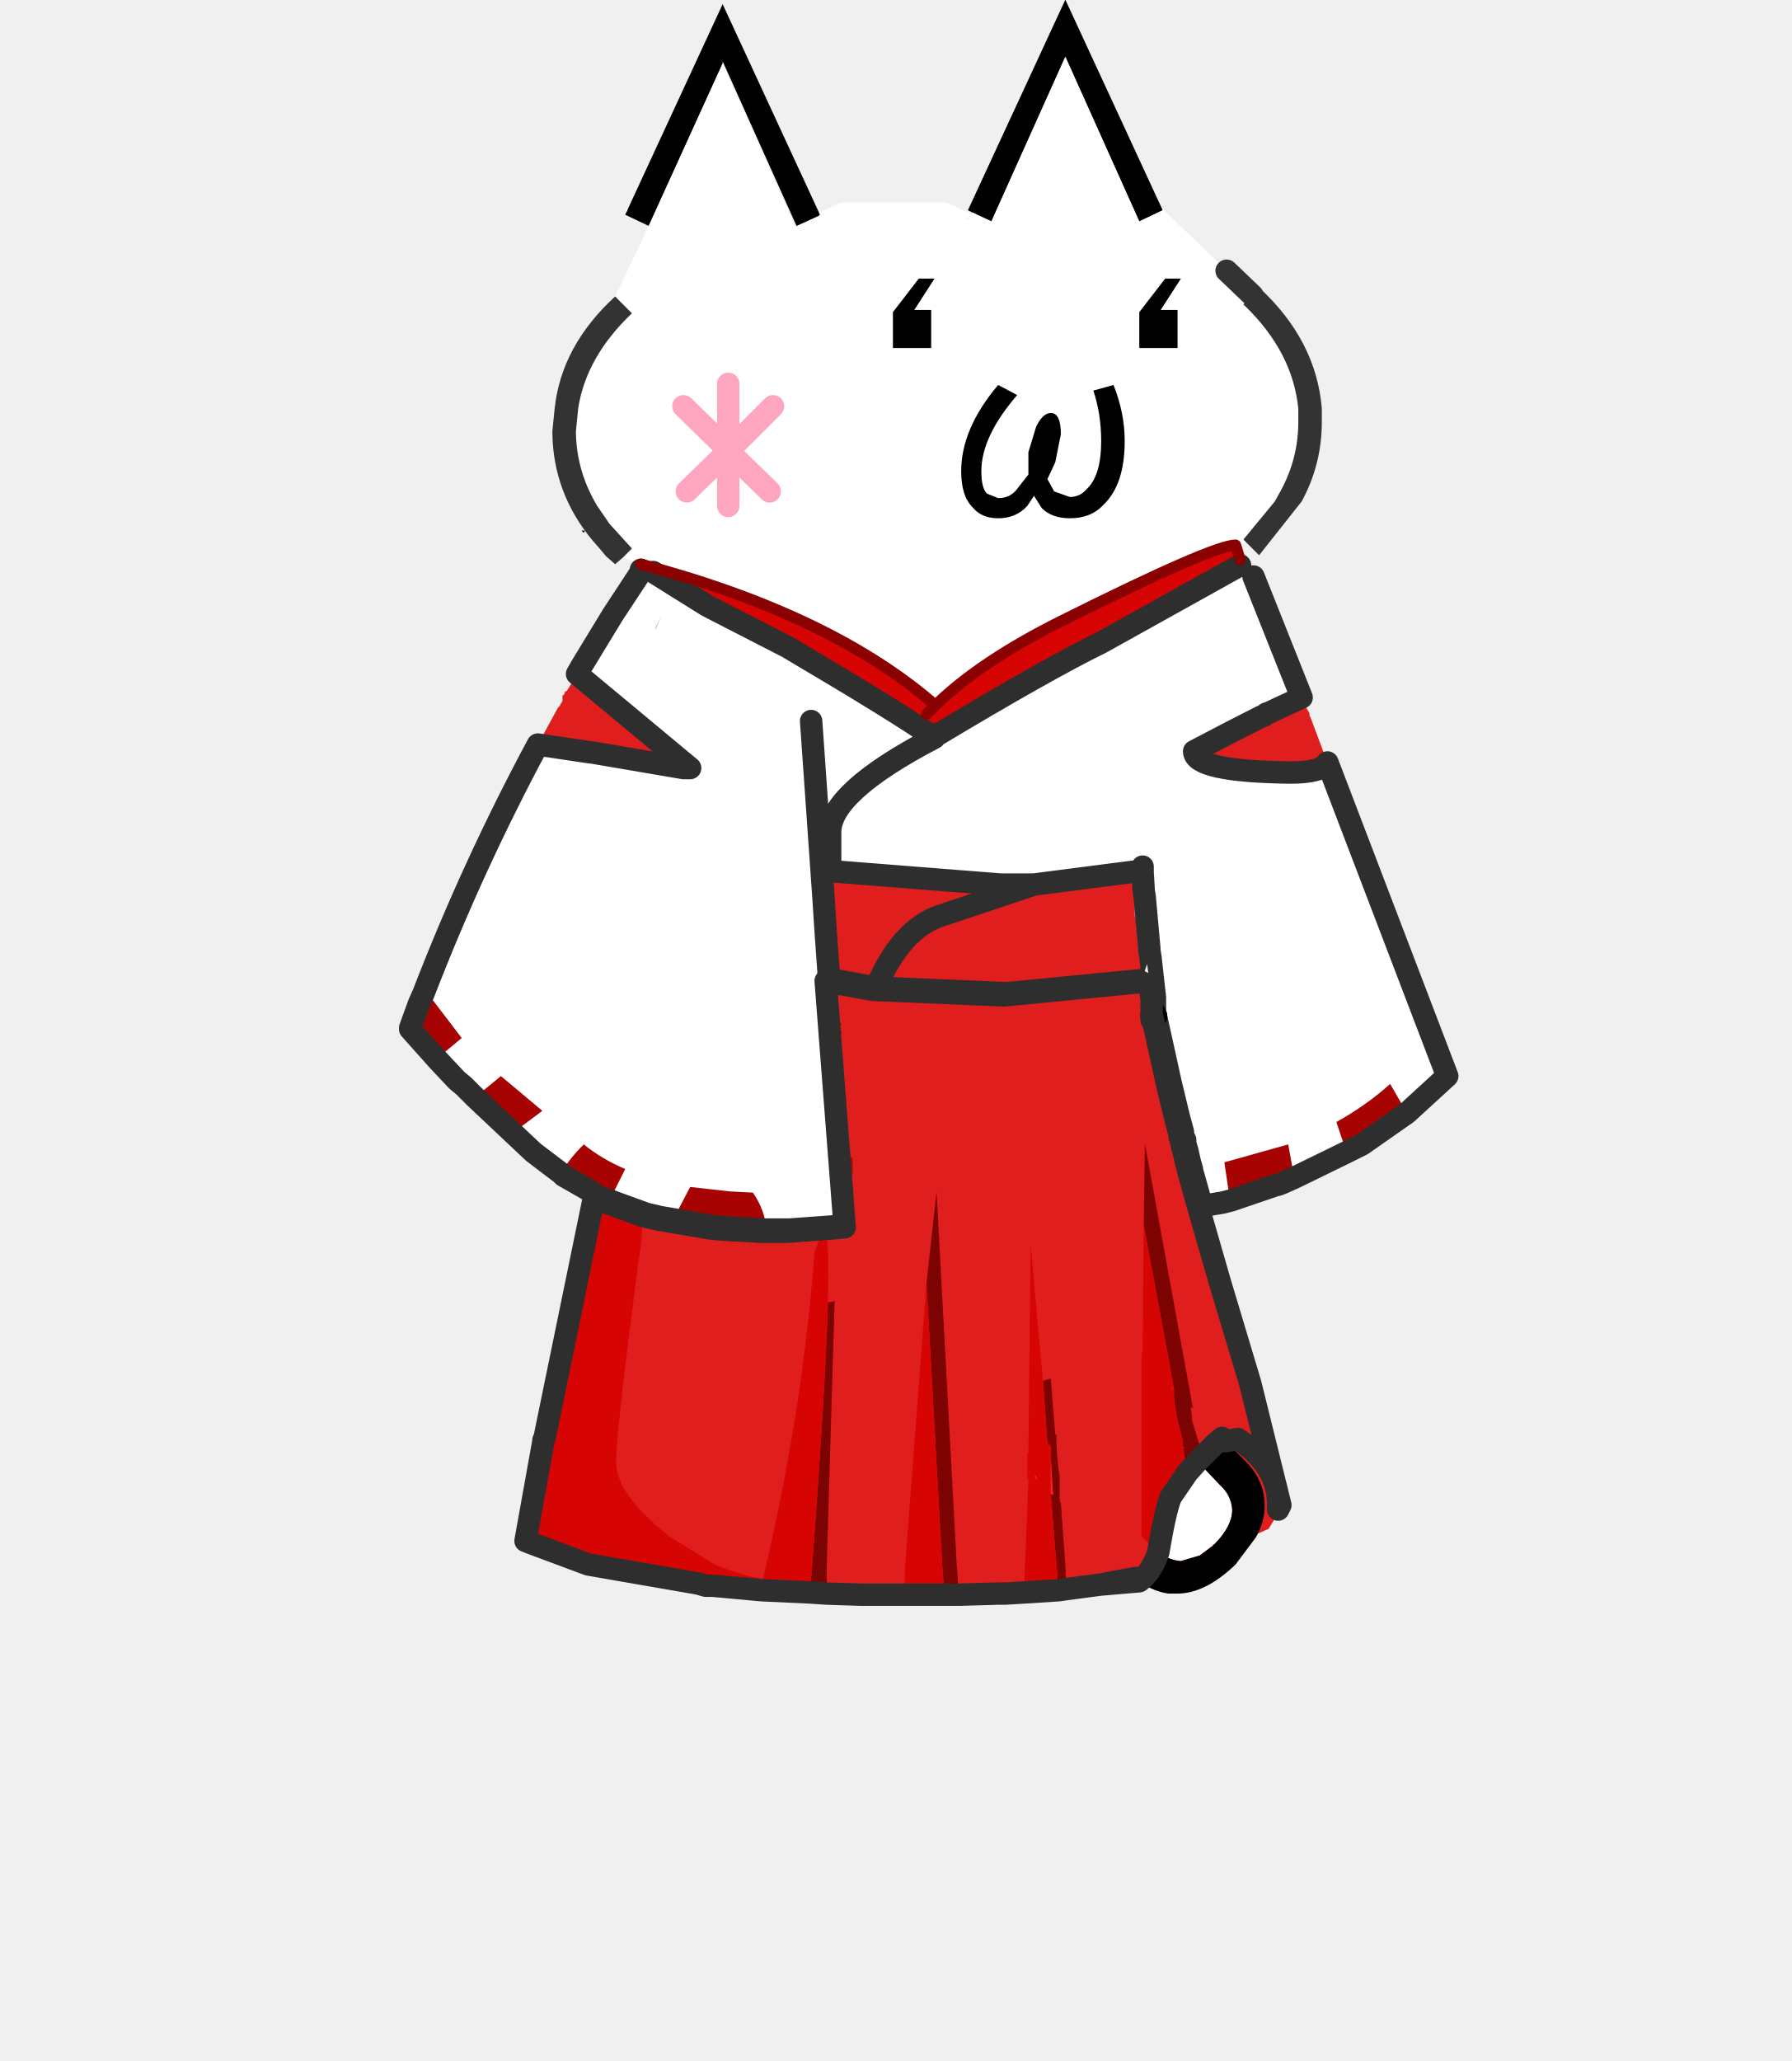
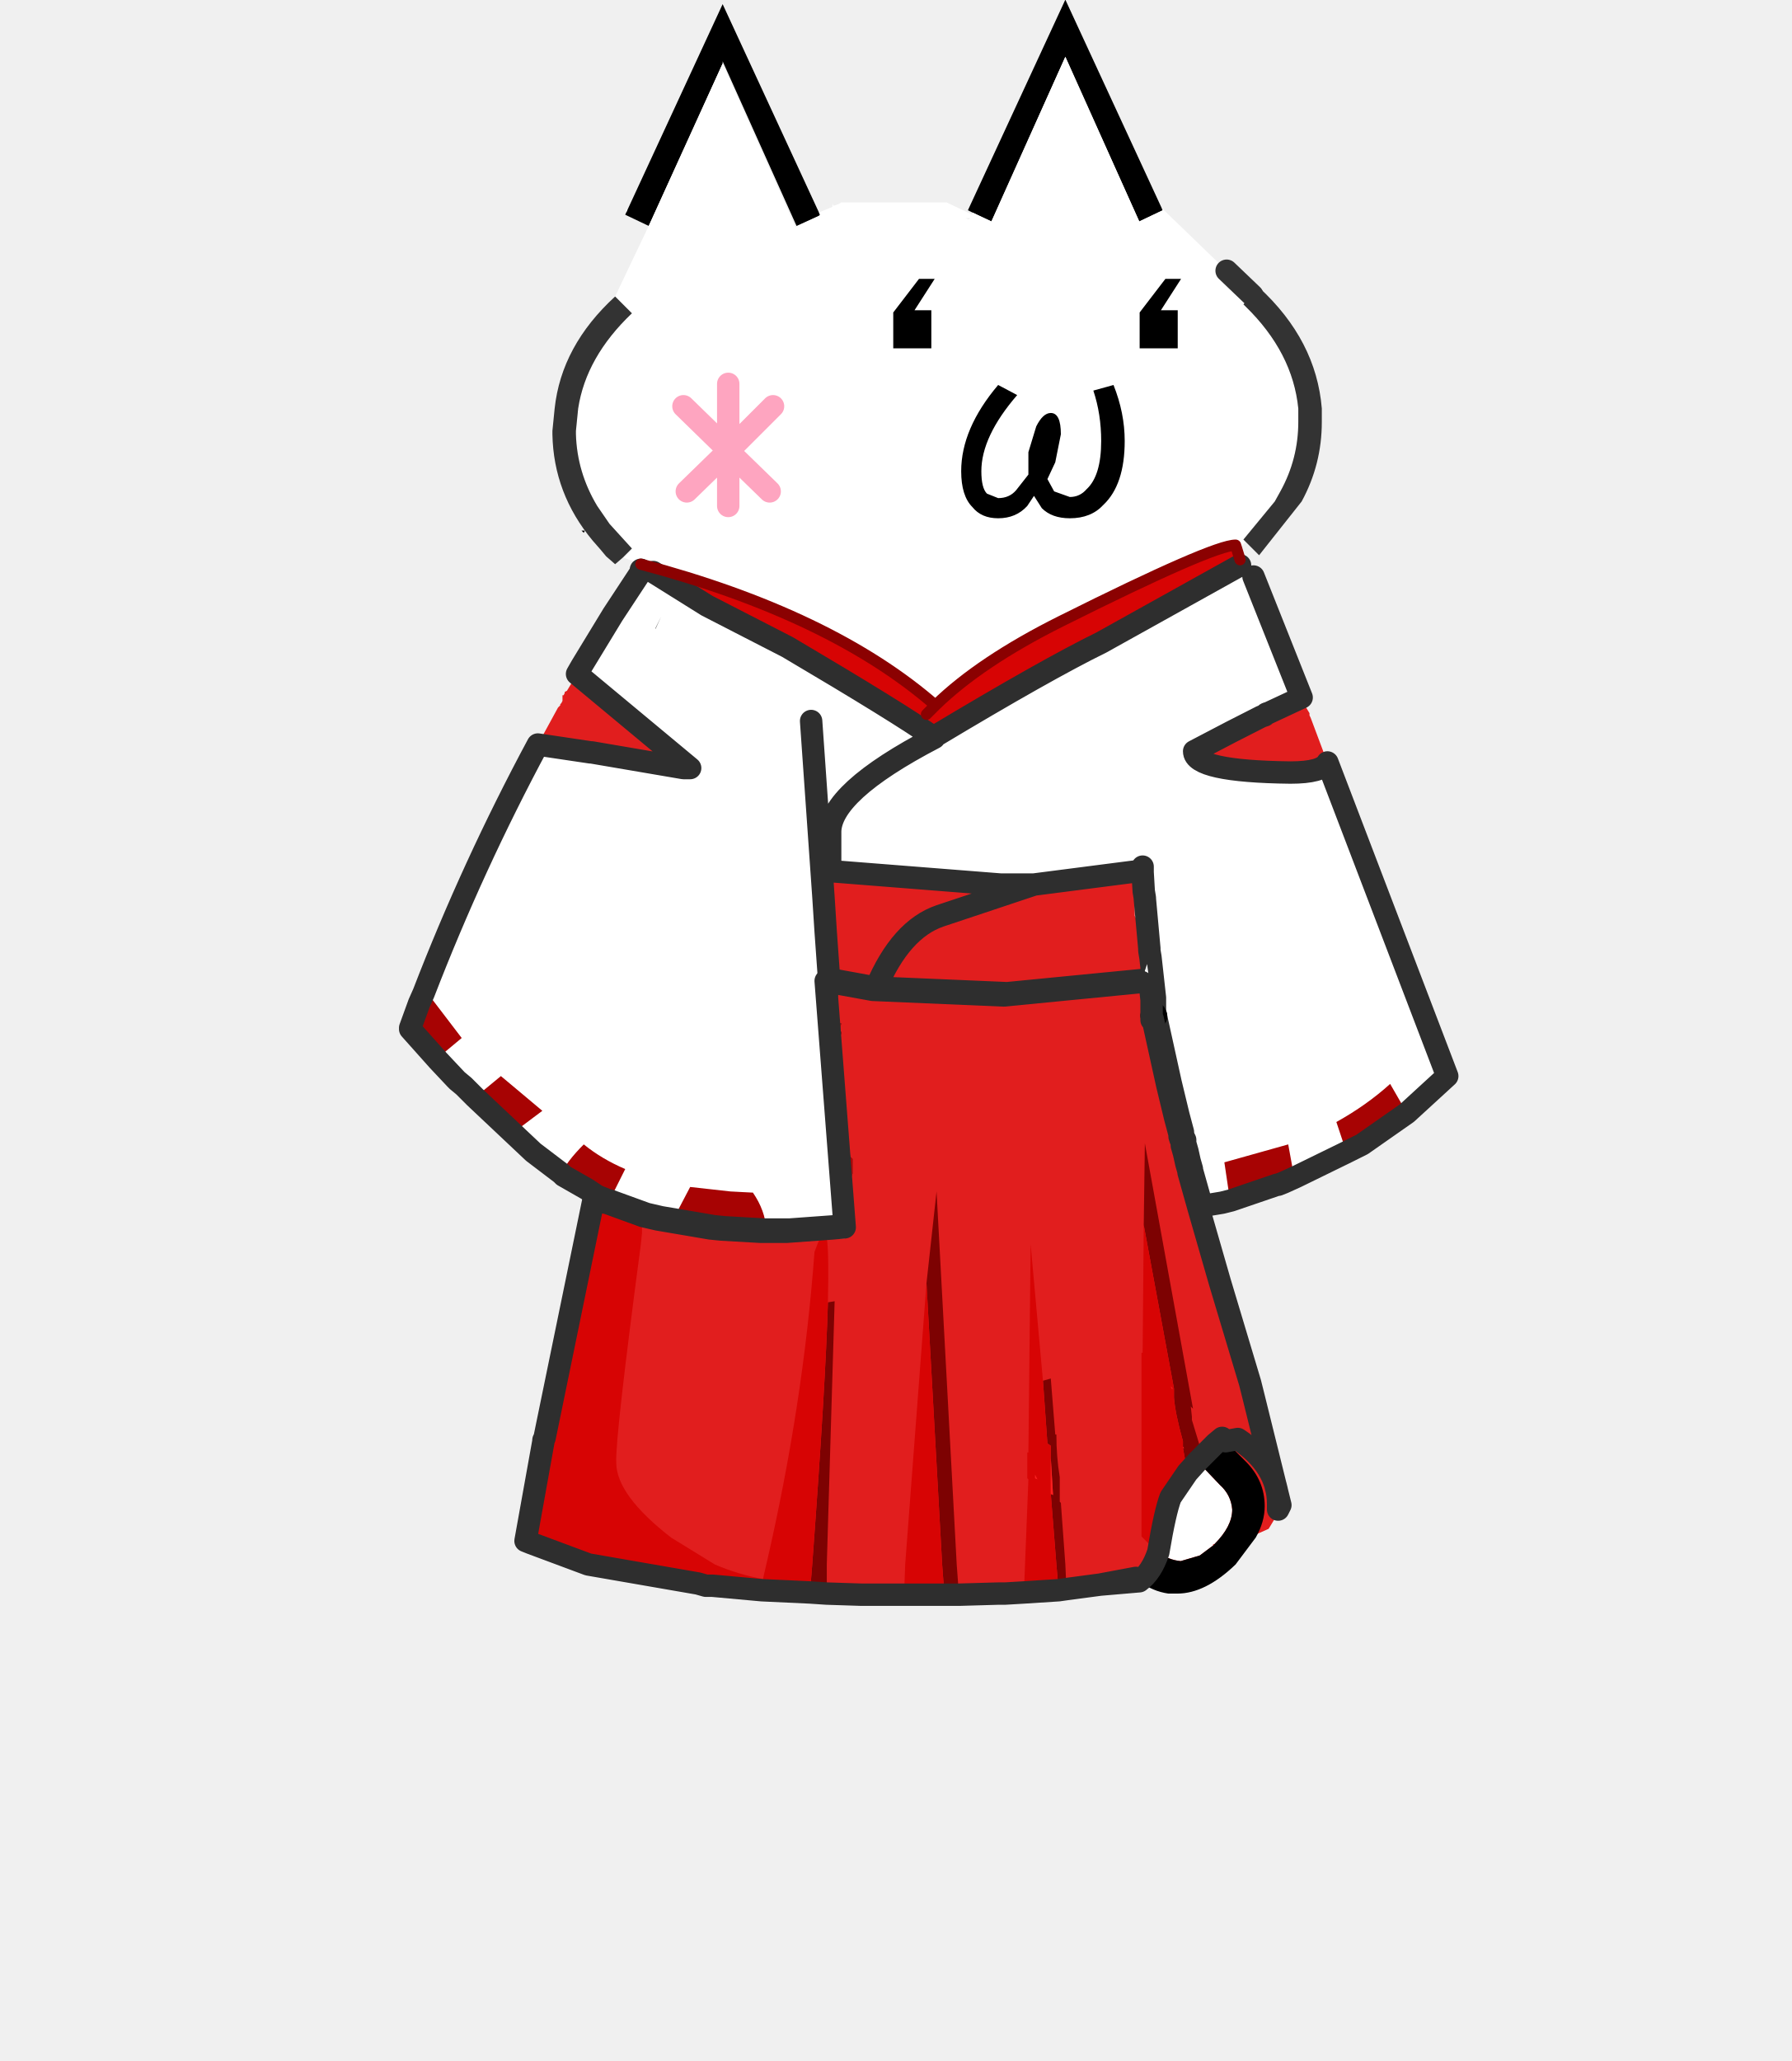
- <svg xmlns="http://www.w3.org/2000/svg" xmlns:xlink="http://www.w3.org/1999/xlink" height="184" width="160">
-   <defs>
-     <g id="l" transform="translate(.5)">
-       <use height="35.8" transform="translate(6.35)" width="34.35" xlink:href="#a" />
-       <use height="31.7" transform="translate(-.5 23.7)" width="47.3" xlink:href="#b" />
-     </g>
-     <g id="a">
-       <use height="35.8" width="34.35" xlink:href="#c" />
-       <use height="6.45" transform="translate(5.35 16.65)" width="5" xlink:href="#d" />
-       <use height="5.95" transform="translate(18.25 17.2)" width="7.3" xlink:href="#e" />
-       <use height="3.1" transform="translate(14.1 12.45)" width="15.65" xlink:href="#f" />
-     </g>
-     <g id="c">
-       <path d="m27.2 9.3.05.1-1.05.5-3.3-7.35-3.3 7.35-.85-.4-.2-.1L22.9 0l4.3 9.3m-15.3.2.05.1-.05.05-1 .45-3.3-7.35v.1L4.3 10.1l-1.05-.5L7.6.2l4.3 9.3" fill-rule="evenodd" />
-       <path d="m18.75 9.5.85.4 3.3-7.35 3.3 7.35 1.05-.5-.05-.1 2.9 2.8 1.15 1.1-.4.4.1.1q2.1 2.05 2.35 4.55v.6q0 1.65-.8 3.1l-.25.45-1.4 1.7.1.1-.3.3-3.25.9v3.4h-4.95l-7.2 7-7.85-7h-.15l-1.9-3.1-2.2-.8.4-.4-1-1.1-.55-.8q-.9-1.5-.95-3.2v-.15l.1-1q.35-2.3 2.4-4.25l-.75-.75 1.5-3.15 3.3-7.25 3.25 7.3 1.05-.5.05-.05-.05-.1.6-.25V9.1l.05.1q.2-.05.35-.15h4.7l1.15.55v-.1m11.35 2.6 1.15 1.1-1.15-1.1M18.55 9.8h.05l.05-.05h-.2l.1.05m-15.2-.45-.05.15v-.15h.05" fill="#fff" fill-rule="evenodd" />
-       <path d="m2.8 13.25.75.75q-2.05 1.95-2.4 4.25l-.1 1v.15q.05 1.7.95 3.2l.55.8 1 1.1-.4.4-.35.3-.4-.35-.25-.3-.35-.4Q.05 22.05 0 19.4v-.15l.1-1q.3-2.8 2.7-5M30.95 24.2l-.1-.1 1.4-1.7.25-.45q.8-1.45.8-3.1v-.6q-.25-2.5-2.35-4.55l-.1-.1.4-.4.3-.35q2.55 2.35 2.8 5.4v.6q0 1.9-.9 3.55l-1.9 2.4-.6-.6" fill="#333" fill-rule="evenodd" />
-       <path d="m31.25 13.2-1.15-1.1" fill="none" stroke="#333" stroke-linecap="round" stroke-linejoin="round" />
-     </g>
-     <g id="f" transform="translate(.8 -.15)">
-       <use height="3.1" transform="matrix(1.005 0 0 1 -.804 .15)" width="4.65" xlink:href="#g" />
-       <use height="3.1" transform="matrix(1.005 0 0 1 10.196 .15)" width="4.65" xlink:href="#g" />
-     </g>
-     <g id="k">
-       <path d="m40.95 10.35 5.35 14L44.5 26l-.75-1.3q-1.05.95-2.4 1.7l.45 1.35-2.25 1.1-.15-.35-.2-1.1-2.85.8.2 1.35.1.35-.4.1-.3.05-.6.1-.45-1.6v-.05l-.1-.35-.1-.45-.1-.35v-.15l-.05-.1-.05-.15v-.1l-.2-.75-.35-1.45-.65-2.95-.05.05.05-.1v-.05l.05-.05v-.9l-.05-.1v-.1l-.05-.05h-.05l-.1-.1h-.05l-.35-.05.1-.2V20l.15-.3v-.15l.1-.5-.05-.3v-.1.1l-.5-.55-.05-.45v-.15l-.05-.1v-.2l-.05-.1v-.6l.15-.2.25-.3.05-.1v-.6l-.1-.1V15v.25l-.1-.1-.15-.1.05.15-4.65.6h-1.5l-7.6-.6v-1.7q-.05-1.8 4.65-4.25-4.7 2.45-4.65 4.25v1.7l-.25-.05.05.05.2.25.1.25h-.1v.15l-.05.05v.05l-.05.05-.2.35-.1.65.2.9.15 2.1.85 11v.5h-.5l-.3-.05h-.3l-.2-.05-3.55-.05-.65-.25 1.75.1h.1q-.05-.85-.6-1.65h-.05l-.95-.05-1.8-.2-.55 1.05-.65-.05-.1.35-.65-.15-1.65-.6.7-1.4q-1.05-.45-1.85-1.1-.75.75-1 1.3l-1.25-.95.15-.25-.1-.05-.85-.65 1.2-.9-1.55-1.3-.3-.25-1.15.95-.5-.5-.3-.25-.05-.05-.8-.85.15-.25.9-.75-1.45-1.9-.25-.1q2.2-5.7 5.1-11.1l2.35.35h.05l4.1.7h.3L7.45 6.4l.2-.35 1.4-2.3 1.25-1.9v-.1.1h.55l2.4 1.5 3.6 1.85q5 2.95 6.55 4.05V9.2q5-3 7.45-4.2l6.2-3.45v.25l.25.1.35.1v.05l2.15 5.4-1.5.7q-.1 0-.15.1L38 8.3q-1.2.6-3 1.55 0 .9 4.3.95 1.4 0 1.65-.45m-3.9-8.55.05.05-.05-.05M32.8 16.45v-.05l-.05-.3.05.3v.05l.2 2.2v-1.5l-.2-.7m.4 3.95-.15-1.35.15 1.35m.1 1.3v-.05.05M10.95 4.4l.25-.55-.25.5v.05M7.9 10.7h-.05.05m.15-.45v.15-.15M17.9 8.5l.55 7.85-.55-7.85M19.55 31l-.55.05-2.05.15H15.9h1.05l2.05-.15.55-.05" fill="#fff" fill-rule="evenodd" transform="translate(.5)" />
-       <path d="m44.5 26-2 1.4-.2.1-.2.1-.3.15-.45-1.35q1.35-.75 2.4-1.7l.75 1.3m-4.95 2.85-.55.25-.25.1h-.05l-2.05.7-.1-.35-.2-1.35 2.85-.8.2 1.1.15.35M8.9 29.9h-.05l-.5-.2-.45-.3-1.05-.6-.1-.1q.25-.55 1-1.3.8.65 1.85 1.1l-.7 1.4m-7.65-6.25L0 22.25v-.05l.4-1.1.2-.45.25.1 1.45 1.9-.9.75-.15.25M2.9 25.3l1.15-.95.3.25 1.55 1.3-1.2.9-1.8-1.5m9.05 5.05.55-1.05 1.8.2.95.05h.05q.55.8.6 1.65h-.1l-1.75-.1-.45-.15-.4-.1-.7-.15v-.05l-.05-.05v-.05h-.05v-.05l-.1-.05-.25-.1h-.1" fill="#a70303" fill-rule="evenodd" transform="translate(.5)" />
-       <path d="M10.85 1.85h.2l-.15-.1-.2-.1-.3-.1-.1-.05q8.5 2.25 13.15 6.3 2-1.95 5.6-3.75 6.8-3.4 7.8-3.4l.2.65v.25L30.85 5Q28.4 6.2 23.4 9.2v.05q-1.55-1.1-6.55-4.05l-3.6-1.85-2.4-1.5m12.2 6.35.4-.4-.4.4m9.9 22.8h-.05v-.1l.05.1" fill="#d70404" fill-rule="evenodd" transform="translate(.5)" />
-       <path d="m37.3 1.9.15-.05.1.05.1.1-.35-.1m-4.6 13.35V15v.3-.05m.1 1.2.2.7v1.5l-.2-2.2M10.95 4.4v-.05l.25-.5-.25.55m-2.9 5.85v.15-.15" fill="#6a6a6a" fill-rule="evenodd" transform="translate(.5)" />
-       <path d="m32.8 20.05-6.15.6-5.85-.25-1.65-.3-.05-.4-.05-.65q-.2-.4-.05-.65l-.2-.15-.35-1.9.2-.35.05-.05v-.05l.05-.05v-.15h.1l-.1-.25-.2-.25-.05-.05.25.05 7.6.6h1.5l4.65-.6-.05-.15.15.1.1.1.05.85-.25.3-.15.2v.6l.05.1v.2l.05.1v.15l.05.45.5.55.05.3-.1.5v.15l-.15.3v.05M5.7 9.55l.9-1.65.1-.1v-.05l.05-.05.05-.1v-.25h.05l.05-.1V7.2l.1-.05.45-.75 5.05 4.2h-.3l-4.1-.7h-.05L5.7 9.55m34.1-2.1.2.45.15.25v.1l.05.1.75 2q-.25.45-1.65.45-4.3-.05-4.3-.95 1.8-.95 3-1.55l.15-.05q.05-.1.15-.1l1.5-.7m-19 12.95q1.1-2.6 2.85-3.2l4.2-1.4-4.2 1.4q-1.75.6-2.85 3.2" fill="#e11e1e" fill-rule="evenodd" transform="translate(.5)" />
-       <path d="m32.7 15.3.1.1v.6l-.05.1-.05-.85v.05m-14.15 2.6-.2-.9.1-.65.1 1.55" fill="#df0202" fill-rule="evenodd" transform="translate(.5)" />
-       <path d="M33.25 21.75v-.9l-.05-.45h.05l.05.05v.1l.05.1v.9l-.05.05v.05l-.05-.1.05.1-.05.1" fill="#333" fill-rule="evenodd" transform="translate(.5)" />
-       <path d="m7.75.1-.1-.1h.15l-.05.1" fill-rule="evenodd" transform="translate(.5)" />
-       <path d="m19.15 20.1-.45-.1-.15-2.1-.1-1.55.35 1.9.2.15q-.15.25.05.65l.05.65.05.4" fill="#b40303" fill-rule="evenodd" transform="translate(.5)" />
-       <path d="m40.95 10.35 5.35 14L44.5 26l-2 1.4-.2.1-.2.1-.3.15-2.25 1.1-.55.25-.25.1h-.05l-2.05.7-.4.1-.3.05-.6.1-.45-1.6v-.05l-.1-.35-.1-.45-.1-.35v-.15l-.05-.1-.05-.15v-.1l-.2-.75-.35-1.45-.65-2.95m-.05.05v-.9l-.05-.45m-.4-.35-6.15.6-5.85-.25-1.65-.3-.45-.1.85 11m-5.5.1-.5-.05-2.35-.4-.65-.15-1.65-.6h-.05l-.5-.2-.45-.3-1.05-.6-.1-.1-1.25-.95-2.6-2.45-.5-.5-.3-.25m-.05-.05-.8-.85L0 22.25m0-.05.4-1.1.2-.45q2.2-5.7 5.1-11.1M7.45 6.4l.2-.35 1.4-2.3 1.25-1.9m0-.1v.1m27.35.2 2.15 5.4m1.15 2.9q-.25.45-1.65.45-4.3-.05-4.3-.95 1.8-.95 3-1.55l.15-.05q.05-.1.15-.1l1.5-.7m-2.75-5.9L30.85 5Q28.4 6.2 23.4 9.2v.05q-4.7 2.45-4.65 4.25v1.7l7.6.6h1.5l4.65-.6m.2.05V15m.05 1.1.05.3v.05l.2 2.2v.1l.05.3.15 1.35m-5.35-4.6-4.2 1.4q-1.75.6-2.85 3.2m11.9-5.15.05.85M23.4 9.25q-1.55-1.1-6.55-4.05l-3.6-1.85-2.4-1.5M7.45 6.4l5.05 4.2h-.3l-4.1-.7h-.05L5.7 9.55m12.8 5.6.25.05m-.3 1.15L17.9 8.5m.55 7.85.1 1.55.15 2.1m-4.65 11.1 1.75.1h1.15l2.05-.15.55-.05" fill="none" stroke="#2e2e2e" stroke-linecap="round" stroke-linejoin="round" transform="translate(.5)" />
-       <path d="M10.8 1.5q8.5 2.25 13.15 6.3 2-1.95 5.6-3.75 6.8-3.4 7.8-3.4l.2.65m-13.6 6.5-.4.4" fill="none" stroke="#8b0101" stroke-linecap="round" stroke-linejoin="round" stroke-width=".5" />
-       <path d="M33.3 21.65v.05m0-.05-.05-.1" fill="none" stroke="#000" stroke-linecap="round" stroke-linejoin="round" transform="translate(.5)" />
-     </g>
-     <g id="m">
-       <path d="M11.45-26.3h.05l.05.05v.1l.05.1v.9l-.05.05v.05l-.05.1v-.9l-.05-.45m.1 1.25-.05-.1.05.1" fill="#333" fill-rule="evenodd" transform="translate(16.95 27.45)" />
-       <path d="M11.55-25.05v.05l-.05.05.05-.1M-7.7-15.6l1.75.1h1.15l2.05-.15.55-.05v.5h-.5l-.3-.05h-.3l-.2-.05-3.55-.05-.65-.25m18.75-11.05v-.05l.15-.3v-.15l.1-.3.15 1.15-.1-.1h-.05l-.35-.05.1-.2m2.05 21.9.45-.5 1 1.05q.5.45.55 1.1 0 .75-.8 1.55h-.05v.05l-.6.45-.85.25q-.55-.05-1-.4.3-1.8.55-2.45l.75-1.1" fill="#fff" fill-rule="evenodd" transform="translate(16.95 27.45)" />
-       <path d="m11.55-25 .65 2.95.35 1.45.2.75v.1l.05.15.05.1v.15l.1.35.1.45.1.35v.05l.45 1.6.95 3.3 1.35 4.5.15.6 1.2 4.85-.1.2v-.25q0-1.7-1.8-2.9l-.55.1-.15-.15-.3.25-.8.8-.15-.1v-.35l.25.2v-.45L13.3-7.1v-.15l-.05-.45.1.1-2.15-11.85-.05 3.65-.05 5.7h-.05v8.2l.6.6.15.1q-.3.9-.85 1.3l-.15-.15-1.6.3-1.5.2-.05-1.1-.2-2.75-.05-.05v-1.1q-.15-.9-.15-1.9H7.2L7-8.95l-.35.1-.55-6.1-.1 9.3h-.05v1.15l.05.05-.15 3.8L5.8.6l-.85.05h-.3L2.9.7 2.8-.65 1.9-17.3l-.45 4.1L.5-.65.45.7h-1.9L-3 .65v-1.3l.35-11.75-.3.05q.05-2.3-.05-2.85v-.05l.3.05h.5v-.5l.1-1.3v-.15l.05-.25v-.05l.05-.1v-.05l.05-.05v-.2l.1-.25v-.65l-.1-.1-.25-1.2-.05-1.6V-22l-.15-.7-.15-.55.2-.55-.05-.1v-.35l.05-.1v-.05l-.05-.1v-.15l.05-.15q-.25 0-.35-.15l-.05-.15v-.35l.05-.05.1-.2v-.1l.05-.15V-26h.05v-.2l.1-.05-.2-.35 1.65.3 5.85.25 6.15-.6-.1.2.35.05h.05l.1.1.05.45v.9l.05-.05m-22.75 8.8.65.15 2.35.4.5.05.65.25 3.55.05.2.05-.25.65Q-4.05-7.8-5.7-.65l-.15.65Q-6.95-.2-8-.65l-1.95-1.2q-2.45-1.9-2.45-3.35-.05-1.1 1.1-9.75l.05-.5v-.45l.05-.3" fill="#e11e1e" fill-rule="evenodd" transform="translate(16.95 27.45)" />
-       <path d="M7.7.45 7.35.5l-.1-1.15L7-3.8l.1.05L7-5.4v-.55l-.15-.1-.2-2.8.35-.1.2 2.5h.05q0 1 .15 1.9v1.1l.05.05.2 2.75.05 1.1M2.9.7h-.65l-.1-1.35-.7-12.55.45-4.1.9 16.65L2.9.7M-3 .65-3.75.6l.1-1.25q.6-8.1.7-11.7l.3-.05L-3-.65v1.3M11.15-15.8l.05-3.65L13.35-7.6l-.1-.1.05.45v.15l.35 1.15v.45l-.25-.2v.35l.15.1-.45.5-.2-1.1h.05l-.05-.05v-.25q-.35-1.25-.4-1.95v-.4l-1.35-7.3" fill="#7d0202" fill-rule="evenodd" transform="translate(16.95 27.45)" />
-       <path d="M7.35.5 5.8.6l.05-1.25.15-3.8-.05-.05v-1.15H6l.1-9.3.55 6.1.2 2.8.15.1v2.15l.25 3.15.1 1.15m-5.1.2H.45L.5-.65l.95-12.55.7 12.55.1 1.35m-6-.1L-5.9.5-7 .4-8.1.3h-.3l-.35-.1-4.9-.85-2.55-.95-.25-.1.8-4.45v-.05l.05-.1 2.2-10.7.5.2h.05l1.65.6-.05.3v.45l-.05.5q-1.15 8.65-1.1 9.75 0 1.45 2.45 3.35L-8-.65q1.05.45 2.15.65l.15-.65Q-4.05-7.8-3.55-14.6l.25-.65h.3v.05q.1.55.05 2.85-.1 3.6-.7 11.7L-3.75.6m14.9-16.4 1.35 7.3v.4q.05.7.4 1.95v.3l.2 1.1-.75 1.1Q12.1-3 11.8-1.2l-.15-.1-.6-.6v-8.2h.05l.05-5.7M6.3-4.65v.15l.1.05-.1-.2m6.1-3.85h.05l-.1-.1.05.1" fill="#d70404" fill-rule="evenodd" transform="translate(16.95 27.45)" />
-       <path d="m12.9-5.9.05.05h-.05v-.05M7-5.4l.1 1.65L7-3.8v-1.6m-.7.75.1.2-.1-.05v-.15m6.1-3.85-.05-.1.1.1h-.05m1.85 7v-.05h.05l-.05.05" fill="#fc1f1f" fill-rule="evenodd" transform="translate(16.95 27.45)" />
-       <path d="m14.8-6.15.9.9q.85.85.85 2 0 .7-.4 1.4l-.9 1.2Q13.9.65 12.65.65h-.4q-.7-.1-1.3-.55.55-.4.85-1.3.45.35 1 .4l.85-.25.6-.45.05-.05q.8-.8.8-1.55-.05-.65-.55-1.1l-1-1.05.8-.8.3-.25.15.15" fill-rule="evenodd" transform="translate(16.95 27.45)" />
-       <path d="m-2.2-15.7-.85-11 .45.1.2.35-.1.05v.2h-.05v.05l-.05.15v.1l-.1.2-.05.05v.35l.05.15q.1.15.35.15l-.05.15v.15l.05.1v.05l-.05.1v.35l.05.1-.2.55.15.55.15.7v.35l.05 1.6.25 1.2.1.1v.65l-.1.25v.2l-.05.05v.05l-.05.1v.05l-.05.25v.15l-.1 1.3" fill="#b40303" fill-rule="evenodd" transform="translate(16.95 27.45)" />
-       <path d="M11.55-25.05v.05m-.05-.15.05.1" fill="none" stroke="#000" stroke-linecap="round" stroke-linejoin="round" transform="translate(16.95 27.45)" />
-       <path d="m11.55-25 .65 2.95.35 1.45.2.75v.1l.05.15.05.1v.15l.1.35.1.45.1.35v.05l.45 1.6.95 3.3 1.35 4.5.15.6 1.2 4.85-.1.2v-.25q0-1.7-1.8-2.9l-.55.1M10.95.1 9.2.25l-1.5.2-.35.05L5.8.6l-.85.05h-.3L2.9.7h-4.35L-3 .65-3.75.6-5.9.5-7 .4-8.1.3h-.3l-.35-.1-4.9-.85-2.55-.95-.25-.1.8-4.45v-.05l.05-.1 2.2-10.7.5.2h.05l1.65.6.65.15 2.35.4.5.05 1.75.1h1.15l2.05-.15.55-.05-.85-11 .45.1 1.65.3 5.85.25 6.15-.6m.45 1.7v-.9l-.05-.45M13.1-4.75l.45-.5.8-.8.3-.25M11.8-1.2q-.3.9-.85 1.3m-.15-.15-1.6.3m3.9-5-.75 1.1Q12.1-3 11.8-1.2" fill="none" stroke="#2e2e2e" stroke-linecap="round" stroke-linejoin="round" transform="translate(16.95 27.45)" />
-     </g>
-     <use height="6.45" width="5" xlink:href="#h" id="d" />
-     <use height="6.45" width="5" xlink:href="#i" id="h" />
-     <use height="3.1" transform="translate(1.1)" width="1.85" xlink:href="#j" id="g" />
-     <use height="31.7" width="47.3" xlink:href="#k" id="b" />
-     <path d="m2-1.7-2 2 1.85 1.8M0 .3V.25v2.5M0 .3l-1.85 1.8M-2-1.7 0 .25V-2.7" fill="none" stroke="#fea5c0" stroke-linecap="round" stroke-linejoin="round" transform="translate(2.5 3.2)" id="i" />
-     <path d="M25.05 17.2q.5 1.25.5 2.5 0 1.95-.95 2.85-.55.6-1.5.6-.8 0-1.25-.45l-.35-.55-.3.45q-.5.55-1.3.55-.75 0-1.15-.5-.5-.5-.5-1.6 0-1.9 1.65-3.85l.85.45q-1.6 1.85-1.6 3.4 0 .75.25 1l.5.2q.5 0 .8-.35l.55-.7v-1l.35-1.15q.3-.6.65-.6.45 0 .45.95l-.25 1.25-.35.75.3.55.7.25q.45 0 .75-.35.65-.6.65-2.15 0-1.2-.35-2.25l.9-.25" fill-rule="evenodd" transform="translate(-18.25 -17.2)" id="e" />
-     <path d="M1.45.15h.7l-.9 1.4H2v1.7H.3v-1.6L1.45.15" fill-rule="evenodd" transform="translate(-.3 -.15)" id="j" />
-   </defs>
+ <svg xmlns="http://www.w3.org/2000/svg" height="184" width="160">
  <path d="m56.422 107.78-5.332 30.469 17.072 2.763 16.135 1.044 11.231-.205 10.615-2.198 7.133-3.164 1.375-2.286-10.876-40.87-.511-5.357-29.284-.184 1.682 21.414-8.876.593z" fill="#e11e1e" fill-rule="evenodd" />
-   <g transform="matrix(2 0 0 2 79.824 140.97)">
-     <use height="55.4" transform="translate(-22.1 -70.5)" width="47.3" xlink:href="#l" />
-     <use height="28.65" transform="translate(-16.95 -27.45)" width="34.7" xlink:href="#m" />
-   </g>
+   <path d="m103.724 18.57.1.2-2.1 1-6.6-14.7-6.6 14.7-1.7-.8-.4-.2 8.7-18.8 8.6 18.6m-30.6.4.1.2-.1.1-2 .9-6.6-14.7v.2l-6.6 14.5-2.1-1 8.7-18.8 8.6 18.6" fill-rule="evenodd" />
+   <path d="m86.824 18.97 1.7.8 6.6-14.7 6.6 14.7 2.1-1-.1-.2 5.8 5.6 2.3 2.2-.8.8.2.2q4.2 4.1 4.7 9.1v1.2q0 3.3-1.6 6.2l-.5.9-2.8 3.4.2.2-.6.6-6.5 1.8v6.8h-9.9l-14.4 14-15.7-14h-.3l-3.8-6.2-4.4-1.6.8-.8-2-2.2-1.1-1.6q-1.8-3-1.9-6.4v-.3l.2-2q.7-4.6 4.8-8.5l-1.5-1.5 3-6.3 6.6-14.5 6.5 14.6 2.1-1 .1-.1-.1-.2 1.2-.5v-.3l.1.2q.4-.1.7-.3h9.4l2.3 1.1v-.2m22.7 5.2 2.3 2.2-2.3-2.2m-23.1-4.6h.1l.1-.1h-.4l.2.1m-30.4-.9-.1.3v-.3h.1" fill="#fff" fill-rule="evenodd" />
+   <path d="m54.924 26.47 1.5 1.5q-4.1 3.9-4.8 8.5l-.2 2v.3q.1 3.4 1.9 6.4l1.1 1.6 2 2.2-.8.8-.7.6-.8-.7-.5-.6-.7-.8q-3.5-4.2-3.6-9.5v-.3l.2-2q.6-5.6 5.4-10m56.3 21.9-.2-.2 2.8-3.4.5-.9q1.6-2.9 1.6-6.2v-1.2q-.5-5-4.7-9.1l-.2-.2.8-.8.6-.7q5.1 4.7 5.6 10.8v1.2q0 3.8-1.8 7.1l-3.8 4.8-1.2-1.2" fill="#333" fill-rule="evenodd" />
+   <path d="m111.824 26.37-2.3-2.2" fill="none" stroke="#333" stroke-linecap="round" stroke-linejoin="round" stroke-width="2" />
+   <path d="m69.024 36.27-4 4 3.7 3.6m-3.7-3.6v-.1 5m0-4.9-3.7 3.6m-.3-7.6 4 3.9v-5.9" fill="none" stroke="#fea5c0" stroke-linecap="round" stroke-linejoin="round" stroke-width="2" />
+   <path d="M99.424 34.37q1 2.5 1 5 0 3.9-1.9 5.7-1.1 1.2-3 1.2-1.6 0-2.5-.9l-.7-1.1-.6.9q-1 1.1-2.6 1.1-1.5 0-2.3-1-1-1-1-3.2 0-3.8 3.3-7.7l1.7.9q-3.2 3.7-3.2 6.8 0 1.5.5 2l1 .4q1 0 1.6-.7l1.1-1.4v-2l.7-2.3q.6-1.2 1.3-1.2.9 0 .9 1.9l-.5 2.5-.7 1.5.6 1.1 1.4.5q.9 0 1.5-.7 1.3-1.2 1.3-4.3 0-2.4-.7-4.5l1.8-.5" fill-rule="evenodd" />
+   <path d="m118.524 68.07 10.7 28-3.6 3.3-1.5-2.6q-2.1 1.9-4.8 3.4l.9 2.7-4.5 2.2-.3-.7-.4-2.2-5.7 1.6.4 2.7.2.7-.8.2-.6.1-1.2.2-.9-3.2v-.1l-.2-.7-.2-.9-.2-.7v-.3l-.1-.2-.1-.3v-.2l-.4-1.5-.7-2.9-1.3-5.9-.1.1.1-.2v-.1l.1-.1v-1.8l-.1-.2v-.2l-.1-.1h-.1l-.2-.2h-.1l-.7-.1.2-.4v-.1l.3-.6v-.3l.2-1-.1-.6v-.2.2l-1-1.1-.1-.9v-.3l-.1-.2v-.4l-.1-.2v-1.2l.3-.4.5-.6.1-.2v-1.2l-.2-.2v-.6.5l-.2-.2-.3-.2.1.3-9.3 1.2h-3l-15.2-1.2v-3.4q-.1-3.6 9.3-8.5-9.4 4.9-9.3 8.5v3.4l-.5-.1.1.1.4.5.2.5h-.2v.3l-.1.1v.1l-.1.1-.4.7-.2 1.3.4 1.8.3 4.2 1.7 22v1h-1l-.6-.1h-.6l-.4-.1-7.1-.1-1.3-.5 3.5.2h.2q-.1-1.7-1.2-3.3h-.1l-1.9-.1-3.6-.4-1.1 2.1-1.3-.1-.2.7-1.3-.3-3.3-1.2 1.4-2.8q-2.1-.9-3.7-2.2-1.5 1.5-2 2.6l-2.5-1.9.3-.5-.2-.1-1.7-1.3 2.4-1.8-3.1-2.6-.6-.5-2.3 1.9-1-1-.6-.5-.1-.1-1.6-1.7.3-.5 1.8-1.5-2.9-3.8-.5-.2q4.4-11.4 10.2-22.2l4.7.7h.1l8.2 1.4h.6l-10.1-8.4.4-.7 2.8-4.6 2.5-3.8v-.2.2h1.1l4.8 3 7.2 3.7q10 5.9 13.1 8.1v-.1q10-6 14.9-8.4l12.4-6.9v.5l.5.2.7.2v.1l4.3 10.8-3 1.4q-.2 0-.3.2l-.3.1q-2.4 1.2-6 3.1 0 1.8 8.6 1.9 2.8 0 3.3-.9m-7.8-17.1.1.1-.1-.1m-8.5 29.3v-.1l-.1-.6.1.6v.1l.4 4.4v-3l-.4-1.4m.8 7.9-.3-2.7.3 2.7m.2 2.6v-.1.1m-44.7-34.6.5-1.1-.5 1v.1m-6.1 12.6h-.1.1m.3-.9v.3-.3m19.7-3.5 1.1 15.7-1.1-15.7m3.3 45-1.1.1-4.1.3h-2.1 2.1l4.1-.3 1.1-.1" fill="#fff" fill-rule="evenodd" />
+   <path d="m125.624 99.37-4 2.8-.4.2-.4.2-.6.3-.9-2.7q2.7-1.5 4.8-3.4l1.5 2.6m-9.9 5.7-1.1.5-.5.2h-.1l-4.1 1.4-.2-.7-.4-2.7 5.7-1.6.4 2.2.3.7m-61.3 2.1h-.1l-1-.4-.9-.6-2.1-1.2-.2-.2q.5-1.1 2-2.6 1.6 1.3 3.7 2.2l-1.4 2.8m-15.3-12.5-2.5-2.8v-.1l.8-2.2.4-.9.5.2 2.9 3.8-1.8 1.5-.3.5m3.3 3.3 2.3-1.9.6.5 3.1 2.6-2.4 1.8-3.6-3m18.1 10.1 1.1-2.1 3.6.4 1.9.1h.1q1.1 1.6 1.2 3.3h-.2l-3.5-.2-.9-.3-.8-.2-1.4-.3v-.1l-.1-.1v-.1h-.1v-.1l-.2-.1-.5-.2h-.2" fill="#a70303" fill-rule="evenodd" />
+   <path d="M58.324 51.07h.4l-.3-.2-.4-.2-.6-.2-.2-.1q17 4.5 26.3 12.6 4-3.9 11.2-7.5 13.6-6.8 15.6-6.8l.4 1.3v.5l-12.4 6.9q-4.9 2.4-14.9 8.4v.1q-3.1-2.2-13.1-8.1l-7.2-3.7-4.8-3m24.4 12.7.8-.8-.8.8m19.8 45.6h-.1v-.2l.1.2" fill="#d70404" fill-rule="evenodd" />
+   <path d="m111.224 51.17.3-.1.2.1.2.2-.7-.2m-9.2 26.7v-.5.6-.1m.2 2.4.4 1.4v3l-.4-4.4m-43.7-24.1v-.1l.5-1-.5 1.1m-5.8 11.7v.3-.3" fill="#6a6a6a" fill-rule="evenodd" />
+   <path d="m102.224 87.47-12.3 1.2-11.7-.5-3.3-.6-.1-.8-.1-1.3q-.4-.8-.1-1.3l-.4-.3-.7-3.8.4-.7.1-.1v-.1l.1-.1v-.3h.2l-.2-.5-.4-.5-.1-.1.5.1 15.2 1.2h3l9.3-1.2-.1-.3.3.2.2.2.1 1.7-.5.6-.3.4v1.2l.1.2v.4l.1.2v.3l.1.9 1 1.1.1.6-.2 1v.3l-.3.6v.1m-54.2-21 1.8-3.3.2-.2v-.1l.1-.1.1-.2v-.5h.1l.1-.2v-.1l.2-.1.9-1.5 10.1 8.4h-.6l-8.2-1.4h-.1l-4.7-.7m68.2-4.2.4.9.3.5v.2l.1.2 1.5 4q-.5.9-3.3.9-8.6-.1-8.6-1.9 3.6-1.9 6-3.1l.3-.1q.1-.2.3-.2l3-1.4m-38 25.9q2.2-5.2 5.7-6.4l8.4-2.8-8.4 2.8q-3.5 1.2-5.7 6.4" fill="#e11e1e" fill-rule="evenodd" />
+   <path d="m102.024 77.97.2.2v1.2l-.1.2-.1-1.7v.1m-28.3 5.2-.4-1.8.2-1.3.2 3.1" fill="#df0202" fill-rule="evenodd" />
+   <path d="M103.124 90.87v-1.8l-.1-.9h.1l.1.1v.2l.1.2v1.8l-.1.1v.1l-.1-.2.1.2-.1.2" fill="#333" fill-rule="evenodd" />
+   <path d="m52.124 47.57-.2-.2h.3l-.1.2" fill-rule="evenodd" />
+   <path d="m74.924 87.57-.9-.2-.3-4.2-.2-3.1.7 3.8.4.3q-.3.5.1 1.3l.1 1.3.1.8" fill="#b40303" fill-rule="evenodd" />
+   <path d="m118.524 68.07 10.7 28-3.6 3.3-4 2.8-.4.2-.4.2-.6.3-4.5 2.2-1.1.5-.5.2h-.1l-4.1 1.4-.8.2-.6.1-1.2.2-.9-3.2v-.1l-.2-.7-.2-.9-.2-.7v-.3l-.1-.2-.1-.3v-.2l-.4-1.5-.7-2.9-1.3-5.9m-.1.1v-1.8l-.1-.9m-.8-.7-12.3 1.2-11.7-.5-3.3-.6-.9-.2 1.7 22m-11 .2-1-.1-4.7-.8-1.3-.3-3.3-1.2h-.1l-1-.4-.9-.6-2.1-1.2-.2-.2-2.5-1.9-5.2-4.9-1-1-.6-.5m-.1-.1-1.6-1.7-2.5-2.8m0-.1.8-2.2.4-.9q4.4-11.4 10.2-22.2m3.5-6.3.4-.7 2.8-4.6 2.5-3.8m0-.2v.2m54.7.4 4.3 10.8m2.3 5.8q-.5.9-3.3.9-8.6-.1-8.6-1.9 3.6-1.9 6-3.1l.3-.1q.1-.2.3-.2l3-1.4m-5.5-11.8-12.4 6.9q-4.9 2.4-14.9 8.4v.1q-9.4 4.9-9.3 8.5v3.4l15.2 1.2h3l9.3-1.2m.4.1v-.5m.1 2.2.1.6v.1l.4 4.4v.2l.1.6.3 2.7m-10.7-9.2-8.4 2.8q-3.5 1.2-5.7 6.4m23.8-10.3.1 1.7m-18.7-13.7q-3.1-2.2-13.1-8.1l-7.2-3.7-4.8-3m-6.8 9.1 10.1 8.4h-.6l-8.2-1.4h-.1l-4.7-.7m25.6 11.2.5.1m-.6 2.3-1.1-15.7m1.1 15.7.2 3.1.3 4.2m-9.3 22.2 3.5.2h2.3l4.1-.3 1.1-.1" fill="none" stroke="#2e2e2e" stroke-linecap="round" stroke-linejoin="round" stroke-width="2" />
+   <path d="M57.224 50.37q17 4.5 26.3 12.6 4-3.9 11.2-7.5 13.6-6.8 15.6-6.8l.4 1.3m-27.2 13-.8.8" fill="none" stroke="#8b0101" stroke-linecap="round" stroke-linejoin="round" />
+   <path d="M103.224 90.67v.1m0-.1-.1-.2" fill="none" stroke="#000" stroke-linecap="round" stroke-linejoin="round" stroke-width="2" />
+   <path d="M102.724 88.37h.1l.1.1v.2l.1.2v1.8l-.1.1v.1l-.1.2v-1.8l-.1-.9m.2 2.5-.1-.2.1.2" fill="#333" fill-rule="evenodd" />
+   <path d="M102.924 90.87v.1l-.1.1.1-.2m-38.5 18.9 3.5.2h2.3l4.1-.3 1.1-.1v1h-1l-.6-.1h-.6l-.4-.1-7.1-.1-1.3-.5m37.5-22.1v-.1l.3-.6v-.3l.2-.6.3 2.3-.2-.2h-.1l-.7-.1.2-.4m4.1 43.8.9-1 2 2.1q1 .9 1.1 2.2 0 1.5-1.6 3.1h-.1v.1l-1.2.9-1.7.5q-1.1-.1-2-.8.6-3.6 1.1-4.9l1.5-2.2" fill="#fff" fill-rule="evenodd" />
+   <path d="m102.924 90.97 1.3 5.9.7 2.9.4 1.5v.2l.1.3.1.2v.3l.2.7.2.9.2.7v.1l.9 3.2 1.9 6.6 2.7 9 .3 1.2 2.4 9.7-.2.4v-.5q0-3.4-3.6-5.8l-1.1.2-.3-.3-.6.5-1.6 1.6-.3-.2v-.7l.5.4v-.9l-.7-2.3v-.3l-.1-.9.2.2-4.3-23.7-.1 7.3-.1 11.4h-.1v16.4l1.2 1.2.3.2q-.6 1.8-1.7 2.6l-.3-.3-3.2.6-3 .4-.1-2.2-.4-5.5-.1-.1v-2.2q-.3-1.8-.3-3.8h-.1l-.4-5-.7.2-1.1-12.2-.2 18.6h-.1v2.3l.1.1-.3 7.6-.1 2.5-1.7.1h-.6l-3.5.1-.2-2.7-1.8-33.3-.9 8.2-1.9 25.1-.1 2.7h-3.8l-3.1-.1v-2.6l.7-23.5-.6.1q.1-4.6-.1-5.7v-.1l.6.1h1v-1l.2-2.6v-.3l.1-.5v-.1l.1-.2v-.1l.1-.1v-.4l.2-.5v-1.3l-.2-.2-.5-2.4-.1-3.2v-.7l-.3-1.4-.3-1.1.4-1.1-.1-.2v-.7l.1-.2v-.1l-.1-.2v-.3l.1-.3q-.5 0-.7-.3l-.1-.3v-.7l.1-.1.2-.4v-.2l.1-.3v-.1h.1v-.4l.2-.1-.4-.7 3.3.6 11.7.5 12.3-1.2-.2.4.7.1h.1l.2.2.1.9v1.8l.1-.1m-45.5 17.6 1.3.3 4.7.8 1 .1 1.3.5 7.1.1.4.1-.5 1.3q-1 13.6-4.3 27.9l-.3 1.3q-2.2-.4-4.3-1.3l-3.9-2.4q-4.9-3.8-4.9-6.7-.1-2.2 2.2-19.5l.1-1v-.9l.1-.6" fill="#e11e1e" fill-rule="evenodd" />
+   <path d="m95.224 141.87-.7.1-.2-2.3-.5-6.3.2.1-.2-3.3v-1.1l-.3-.2-.4-5.6.7-.2.4 5h.1q0 2 .3 3.8v2.2l.1.1.4 5.5.1 2.2m-9.6.5h-1.3l-.2-2.7-1.4-25.1.9-8.2 1.8 33.3.2 2.7m-11.8-.1-1.5-.1.2-2.5q1.2-16.2 1.4-23.4l.6-.1-.7 23.5v2.6m28.3-32.9.1-7.3 4.3 23.7-.2-.2.1.9v.3l.7 2.3v.9l-.5-.4v.7l.3.2-.9 1-.4-2.2h.1l-.1-.1v-.5q-.7-2.5-.8-3.9v-.8l-2.7-14.6" fill="#7d0202" fill-rule="evenodd" />
+   <path d="m94.524 141.97-3.1.2.1-2.5.3-7.6-.1-.1v-2.3h.1l.2-18.6 1.1 12.2.4 5.6.3.2v4.3l.5 6.3.2 2.3m-10.2.4h-3.6l.1-2.7 1.9-25.1 1.4 25.1.2 2.7m-12-.2-4.3-.2-2.2-.2-2.2-.2h-.6l-.7-.2-9.8-1.7-5.1-1.9-.5-.2 1.6-8.9v-.1l.1-.2 4.4-21.4 1 .4h.1l3.3 1.2-.1.6v.9l-.1 1q-2.3 17.3-2.2 19.5 0 2.9 4.9 6.7l3.9 2.4q2.1.9 4.3 1.3l.3-1.3q3.3-14.3 4.3-27.9l.5-1.3h.6v.1q.2 1.1.1 5.7-.2 7.2-1.4 23.4l-.2 2.5m29.8-32.8 2.7 14.6v.8q.1 1.4.8 3.9v.6l.4 2.2-1.5 2.2q-.5 1.3-1.1 4.9l-.3-.2-1.2-1.2v-16.4h.1l.1-11.4m-9.7 22.3v.3l.2.1-.2-.4m12.2-7.7h.1l-.2-.2.1.2" fill="#d70404" fill-rule="evenodd" />
+   <path d="m105.624 129.17.1.1h-.1v-.1m-11.8 1 .2 3.3-.2-.1v-3.2m-1.4 1.5.2.4-.2-.1v-.3m12.2-7.7-.1-.2.2.2h-.1m3.7 14v-.1h.1l-.1.1" fill="#fc1f1f" fill-rule="evenodd" />
+   <path d="m109.424 128.67 1.8 1.8q1.7 1.7 1.7 4 0 1.4-.8 2.8l-1.8 2.4q-2.7 2.6-5.2 2.6h-.8q-1.4-.2-2.6-1.1 1.1-.8 1.7-2.6.9.7 2 .8l1.7-.5 1.2-.9.1-.1q1.6-1.6 1.6-3.1-.1-1.3-1.1-2.2l-2-2.1 1.6-1.6.6-.5.3.3" fill-rule="evenodd" />
+   <path d="m75.424 109.57-1.7-22 .9.2.4.7-.2.1v.4h-.1v.1l-.1.3v.2l-.2.4-.1.1v.7l.1.3q.2.3.7.3l-.1.3v.3l.1.2v.1l-.1.2v.7l.1.2-.4 1.1.3 1.1.3 1.4v.7l.1 3.2.5 2.4.2.2v1.3l-.2.5v.4l-.1.1v.1l-.1.2v.1l-.1.5v.3l-.2 2.6" fill="#b40303" fill-rule="evenodd" />
+   <path d="M102.924 90.87v.1m-.1-.3.1.2" fill="none" stroke="#000" stroke-linecap="round" stroke-linejoin="round" stroke-width="2" />
+   <path d="m102.924 90.97 1.3 5.9.7 2.9.4 1.5v.2l.1.3.1.2v.3l.2.7.2.9.2.7v.1l.9 3.2 1.9 6.6 2.7 9 .3 1.2 2.4 9.7-.2.4v-.5q0-3.4-3.6-5.8l-1.1.2m-7.7 12.5-3.5.3-3 .4-.7.1-3.1.2-1.7.1h-.6l-3.5.1h-8.7l-3.1-.1-1.5-.1-4.3-.2-2.2-.2-2.2-.2h-.6l-.7-.2-9.8-1.7-5.1-1.9-.5-.2 1.6-8.9v-.1l.1-.2 4.4-21.4 1 .4h.1l3.3 1.2 1.3.3 4.7.8 1 .1 3.5.2h2.3l4.1-.3 1.1-.1-1.7-22 .9.2 3.3.6 11.7.5 12.3-1.2m.9 3.4v-1.8l-.1-.9m3.3 43.1.9-1 1.6-1.6.6-.5m-5.7 10.2q-.6 1.8-1.7 2.6m-.3-.3-3.2.6m7.8-10-1.5 2.2q-.5 1.3-1.1 4.9" fill="none" stroke="#2e2e2e" stroke-linecap="round" stroke-linejoin="round" stroke-width="2" />
+   <path d="M101.058 27.696h6.3m-28.3 0h6.3" id="gikopoipoi_eyes_closed" style="display:none" fill="none" stroke="#000" stroke-linecap="round" stroke-linejoin="round" stroke-width="3" />
+   <path d="M104.058 24.896h1.4l-1.8 2.8h1.5v3.4h-3.4v-3.2l2.3-3m-22 0h1.4l-1.8 2.8h1.5v3.4h-3.4v-3.2l2.3-3" style="stroke-width:2" id="gikopoipoi_eyes_open" fill-rule="evenodd" />
</svg>
